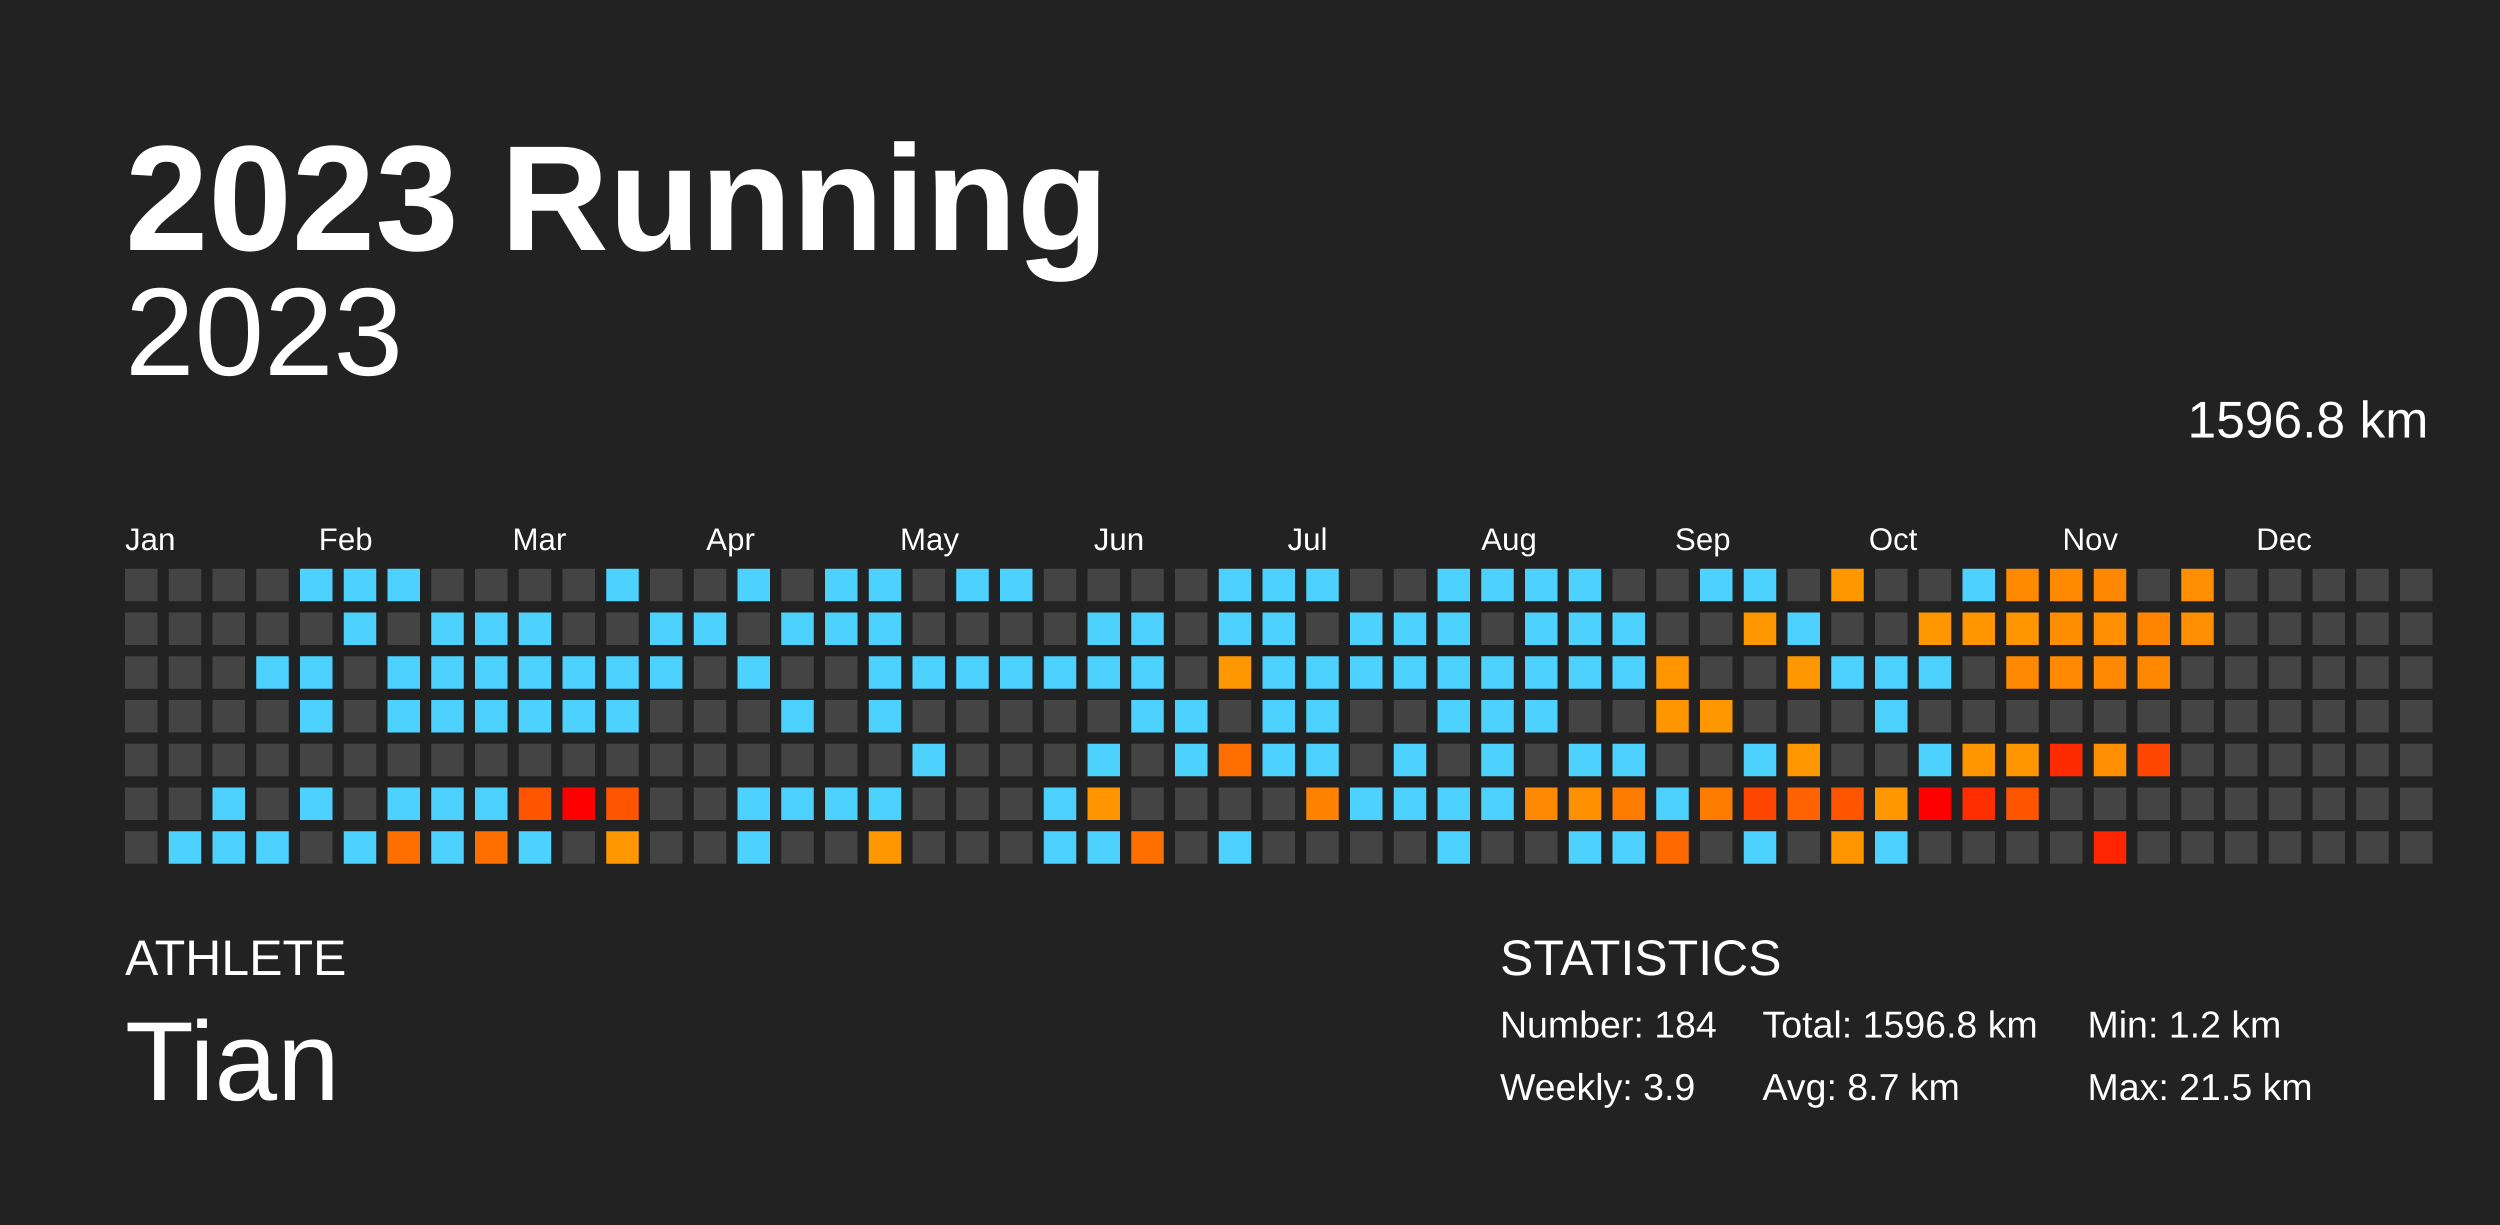
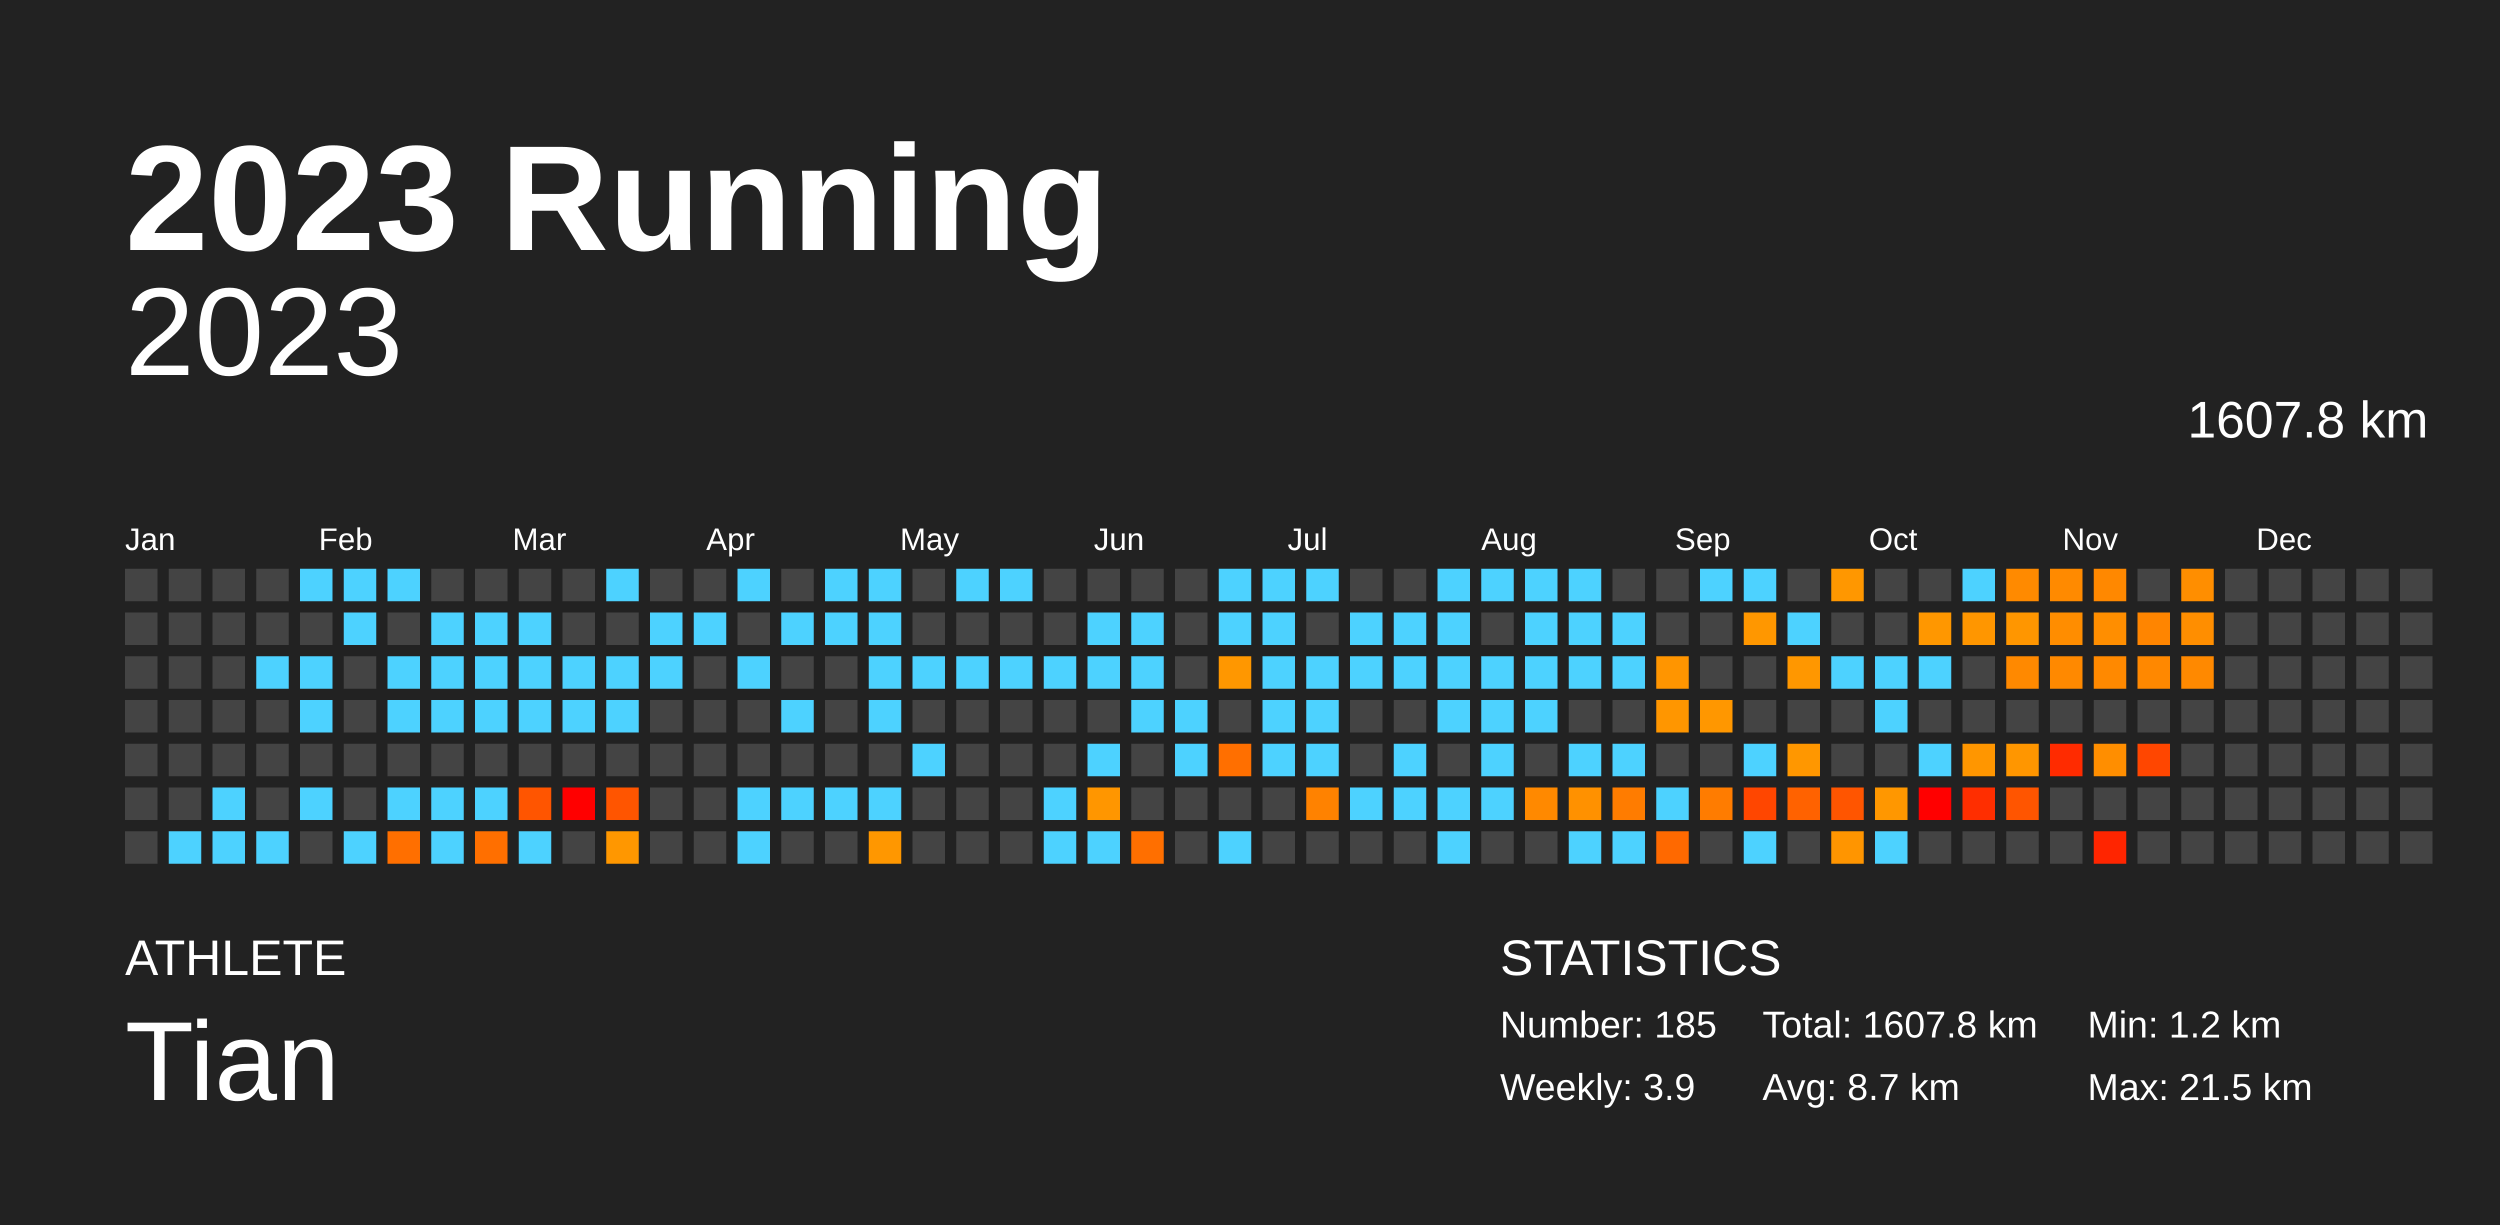
<svg xmlns="http://www.w3.org/2000/svg" baseProfile="full" height="98mm" version="1.1" viewBox="0,0,200,98" width="200mm">
  <defs />
  <rect fill="#222222" height="98" width="200" x="0" y="0" />
  <text fill="#FFFFFF" style="font-size:12px; font-family:Arial; font-weight:bold;" x="10" y="20">2023 Running</text>
  <text fill="#FFFFFF" style="font-size:4px; font-family:Arial" x="10" y="78">ATHLETE</text>
  <text fill="#FFFFFF" style="font-size:9px; font-family:Arial" x="10" y="88">Tian</text>
  <text fill="#FFFFFF" style="font-size:4px; font-family:Arial" x="120" y="78">STATISTICS</text>
-   <text fill="#FFFFFF" style="font-size:3px; font-family:Arial" x="120" y="83">Number: 184</text>
+   <text fill="#FFFFFF" style="font-size:3px; font-family:Arial" x="120" y="83">Number: 185</text>
  <text fill="#FFFFFF" style="font-size:3px; font-family:Arial" x="120" y="88">Weekly: 3.9</text>
-   <text fill="#FFFFFF" style="font-size:3px; font-family:Arial" x="141" y="83">Total: 1596.8 km</text>
+   <text fill="#FFFFFF" style="font-size:3px; font-family:Arial" x="141" y="83">Total: 1607.8 km</text>
  <text fill="#FFFFFF" style="font-size:3px; font-family:Arial" x="141" y="88">Avg: 8.7 km</text>
  <text fill="#FFFFFF" style="font-size:3px; font-family:Arial" x="167" y="83">Min: 1.2 km</text>
  <text fill="#FFFFFF" style="font-size:3px; font-family:Arial" x="167" y="88">Max: 21.5 km</text>
  <text alignment-baseline="hanging" fill="#FFFFFF" style="font-size:10.0px; font-family:Arial;" x="10" y="30">2023</text>
-   <text alignment-baseline="hanging" fill="#FFFFFF" style="font-size:4.125px; font-family:Arial;" x="175" y="35">1596.8 km</text>
+   <text alignment-baseline="hanging" fill="#FFFFFF" style="font-size:4.125px; font-family:Arial;" x="175" y="35">1607.8 km</text>
  <text fill="#FFFFFF" style="font-size:2.5px; font-family:Arial" x="10.0" y="44">Jan</text>
  <text fill="#FFFFFF" style="font-size:2.5px; font-family:Arial" x="25.5" y="44">Feb</text>
  <text fill="#FFFFFF" style="font-size:2.5px; font-family:Arial" x="41.0" y="44">Mar</text>
  <text fill="#FFFFFF" style="font-size:2.5px; font-family:Arial" x="56.5" y="44">Apr</text>
  <text fill="#FFFFFF" style="font-size:2.5px; font-family:Arial" x="72.0" y="44">May</text>
  <text fill="#FFFFFF" style="font-size:2.5px; font-family:Arial" x="87.5" y="44">Jun</text>
  <text fill="#FFFFFF" style="font-size:2.5px; font-family:Arial" x="103.0" y="44">Jul</text>
  <text fill="#FFFFFF" style="font-size:2.5px; font-family:Arial" x="118.5" y="44">Aug</text>
  <text fill="#FFFFFF" style="font-size:2.5px; font-family:Arial" x="134.0" y="44">Sep</text>
  <text fill="#FFFFFF" style="font-size:2.5px; font-family:Arial" x="149.5" y="44">Oct</text>
  <text fill="#FFFFFF" style="font-size:2.5px; font-family:Arial" x="165.0" y="44">Nov</text>
  <text fill="#FFFFFF" style="font-size:2.5px; font-family:Arial" x="180.5" y="44">Dec</text>
  <rect fill="#444444" height="2.6" width="2.6" x="10.0" y="45.5" />
  <rect fill="#444444" height="2.6" width="2.6" x="10.0" y="49.0" />
  <rect fill="#444444" height="2.6" width="2.6" x="10.0" y="52.5" />
  <rect fill="#444444" height="2.6" width="2.6" x="10.0" y="56.0" />
  <rect fill="#444444" height="2.6" width="2.6" x="10.0" y="59.5" />
  <rect fill="#444444" height="2.6" width="2.6" x="10.0" y="63.0" />
  <rect fill="#444444" height="2.6" width="2.6" x="10.0" y="66.5" />
  <rect fill="#444444" height="2.6" width="2.6" x="13.5" y="45.5" />
  <rect fill="#444444" height="2.6" width="2.6" x="13.5" y="49.0" />
  <rect fill="#444444" height="2.6" width="2.6" x="13.5" y="52.5" />
  <rect fill="#444444" height="2.6" width="2.6" x="13.5" y="56.0" />
  <rect fill="#444444" height="2.6" width="2.6" x="13.5" y="59.5" />
  <rect fill="#444444" height="2.6" width="2.6" x="13.5" y="63.0" />
  <rect fill="#4dd2ff" height="2.6" width="2.6" x="13.5" y="66.5" />
  <rect fill="#444444" height="2.6" width="2.6" x="17.0" y="45.5" />
  <rect fill="#444444" height="2.6" width="2.6" x="17.0" y="49.0" />
  <rect fill="#444444" height="2.6" width="2.6" x="17.0" y="52.5" />
  <rect fill="#444444" height="2.6" width="2.6" x="17.0" y="56.0" />
  <rect fill="#444444" height="2.6" width="2.6" x="17.0" y="59.5" />
  <rect fill="#4dd2ff" height="2.6" width="2.6" x="17.0" y="63.0" />
  <rect fill="#4dd2ff" height="2.6" width="2.6" x="17.0" y="66.5" />
  <rect fill="#444444" height="2.6" width="2.6" x="20.5" y="45.5" />
  <rect fill="#444444" height="2.6" width="2.6" x="20.5" y="49.0" />
  <rect fill="#4dd2ff" height="2.6" width="2.6" x="20.5" y="52.5" />
  <rect fill="#444444" height="2.6" width="2.6" x="20.5" y="56.0" />
  <rect fill="#444444" height="2.6" width="2.6" x="20.5" y="59.5" />
  <rect fill="#444444" height="2.6" width="2.6" x="20.5" y="63.0" />
  <rect fill="#4dd2ff" height="2.6" width="2.6" x="20.5" y="66.5" />
  <rect fill="#4dd2ff" height="2.6" width="2.6" x="24.0" y="45.5" />
  <rect fill="#444444" height="2.6" width="2.6" x="24.0" y="49.0" />
  <rect fill="#4dd2ff" height="2.6" width="2.6" x="24.0" y="52.5" />
  <rect fill="#4dd2ff" height="2.6" width="2.6" x="24.0" y="56.0" />
  <rect fill="#444444" height="2.6" width="2.6" x="24.0" y="59.5" />
  <rect fill="#4dd2ff" height="2.6" width="2.6" x="24.0" y="63.0" />
  <rect fill="#444444" height="2.6" width="2.6" x="24.0" y="66.5" />
  <rect fill="#4dd2ff" height="2.6" width="2.6" x="27.5" y="45.5" />
  <rect fill="#4dd2ff" height="2.6" width="2.6" x="27.5" y="49.0" />
  <rect fill="#444444" height="2.6" width="2.6" x="27.5" y="52.5" />
  <rect fill="#444444" height="2.6" width="2.6" x="27.5" y="56.0" />
  <rect fill="#444444" height="2.6" width="2.6" x="27.5" y="59.5" />
  <rect fill="#444444" height="2.6" width="2.6" x="27.5" y="63.0" />
  <rect fill="#4dd2ff" height="2.6" width="2.6" x="27.5" y="66.5" />
  <rect fill="#4dd2ff" height="2.6" width="2.6" x="31.0" y="45.5" />
  <rect fill="#444444" height="2.6" width="2.6" x="31.0" y="49.0" />
  <rect fill="#4dd2ff" height="2.6" width="2.6" x="31.0" y="52.5" />
  <rect fill="#4dd2ff" height="2.6" width="2.6" x="31.0" y="56.0" />
  <rect fill="#444444" height="2.6" width="2.6" x="31.0" y="59.5" />
  <rect fill="#4dd2ff" height="2.6" width="2.6" x="31.0" y="63.0" />
  <rect fill="#ff6f00" height="2.6" width="2.6" x="31.0" y="66.5" />
  <rect fill="#444444" height="2.6" width="2.6" x="34.5" y="45.5" />
  <rect fill="#4dd2ff" height="2.6" width="2.6" x="34.5" y="49.0" />
  <rect fill="#4dd2ff" height="2.6" width="2.6" x="34.5" y="52.5" />
  <rect fill="#4dd2ff" height="2.6" width="2.6" x="34.5" y="56.0" />
  <rect fill="#444444" height="2.6" width="2.6" x="34.5" y="59.5" />
  <rect fill="#4dd2ff" height="2.6" width="2.6" x="34.5" y="63.0" />
  <rect fill="#4dd2ff" height="2.6" width="2.6" x="34.5" y="66.5" />
  <rect fill="#444444" height="2.6" width="2.6" x="38.0" y="45.5" />
  <rect fill="#4dd2ff" height="2.6" width="2.6" x="38.0" y="49.0" />
  <rect fill="#4dd2ff" height="2.6" width="2.6" x="38.0" y="52.5" />
  <rect fill="#4dd2ff" height="2.6" width="2.6" x="38.0" y="56.0" />
  <rect fill="#444444" height="2.6" width="2.6" x="38.0" y="59.5" />
  <rect fill="#4dd2ff" height="2.6" width="2.6" x="38.0" y="63.0" />
  <rect fill="#ff6f00" height="2.6" width="2.6" x="38.0" y="66.5" />
  <rect fill="#444444" height="2.6" width="2.6" x="41.5" y="45.5" />
  <rect fill="#4dd2ff" height="2.6" width="2.6" x="41.5" y="49.0" />
  <rect fill="#4dd2ff" height="2.6" width="2.6" x="41.5" y="52.5" />
  <rect fill="#4dd2ff" height="2.6" width="2.6" x="41.5" y="56.0" />
  <rect fill="#444444" height="2.6" width="2.6" x="41.5" y="59.5" />
  <rect fill="#ff5500" height="2.6" width="2.6" x="41.5" y="63.0" />
  <rect fill="#4dd2ff" height="2.6" width="2.6" x="41.5" y="66.5" />
  <rect fill="#444444" height="2.6" width="2.6" x="45.0" y="45.5" />
  <rect fill="#444444" height="2.6" width="2.6" x="45.0" y="49.0" />
  <rect fill="#4dd2ff" height="2.6" width="2.6" x="45.0" y="52.5" />
  <rect fill="#4dd2ff" height="2.6" width="2.6" x="45.0" y="56.0" />
  <rect fill="#444444" height="2.6" width="2.6" x="45.0" y="59.5" />
  <rect fill="red" height="2.6" width="2.6" x="45.0" y="63.0" />
  <rect fill="#444444" height="2.6" width="2.6" x="45.0" y="66.5" />
  <rect fill="#4dd2ff" height="2.6" width="2.6" x="48.5" y="45.5" />
  <rect fill="#444444" height="2.6" width="2.6" x="48.5" y="49.0" />
  <rect fill="#4dd2ff" height="2.6" width="2.6" x="48.5" y="52.5" />
  <rect fill="#4dd2ff" height="2.6" width="2.6" x="48.5" y="56.0" />
  <rect fill="#444444" height="2.6" width="2.6" x="48.5" y="59.5" />
  <rect fill="#ff5500" height="2.6" width="2.6" x="48.5" y="63.0" />
  <rect fill="#ff9700" height="2.6" width="2.6" x="48.5" y="66.5" />
  <rect fill="#444444" height="2.6" width="2.6" x="52.0" y="45.5" />
  <rect fill="#4dd2ff" height="2.6" width="2.6" x="52.0" y="49.0" />
  <rect fill="#4dd2ff" height="2.6" width="2.6" x="52.0" y="52.5" />
  <rect fill="#444444" height="2.6" width="2.6" x="52.0" y="56.0" />
  <rect fill="#444444" height="2.6" width="2.6" x="52.0" y="59.5" />
  <rect fill="#444444" height="2.6" width="2.6" x="52.0" y="63.0" />
  <rect fill="#444444" height="2.6" width="2.6" x="52.0" y="66.5" />
  <rect fill="#444444" height="2.6" width="2.6" x="55.5" y="45.5" />
  <rect fill="#4dd2ff" height="2.6" width="2.6" x="55.5" y="49.0" />
  <rect fill="#444444" height="2.6" width="2.6" x="55.5" y="52.5" />
  <rect fill="#444444" height="2.6" width="2.6" x="55.5" y="56.0" />
  <rect fill="#444444" height="2.6" width="2.6" x="55.5" y="59.5" />
  <rect fill="#444444" height="2.6" width="2.6" x="55.5" y="63.0" />
  <rect fill="#444444" height="2.6" width="2.6" x="55.5" y="66.5" />
  <rect fill="#4dd2ff" height="2.6" width="2.6" x="59.0" y="45.5" />
  <rect fill="#444444" height="2.6" width="2.6" x="59.0" y="49.0" />
  <rect fill="#4dd2ff" height="2.6" width="2.6" x="59.0" y="52.5" />
  <rect fill="#444444" height="2.6" width="2.6" x="59.0" y="56.0" />
  <rect fill="#444444" height="2.6" width="2.6" x="59.0" y="59.5" />
  <rect fill="#4dd2ff" height="2.6" width="2.6" x="59.0" y="63.0" />
  <rect fill="#4dd2ff" height="2.6" width="2.6" x="59.0" y="66.5" />
  <rect fill="#444444" height="2.6" width="2.6" x="62.5" y="45.5" />
  <rect fill="#4dd2ff" height="2.6" width="2.6" x="62.5" y="49.0" />
  <rect fill="#444444" height="2.6" width="2.6" x="62.5" y="52.5" />
  <rect fill="#4dd2ff" height="2.6" width="2.6" x="62.5" y="56.0" />
  <rect fill="#444444" height="2.6" width="2.6" x="62.5" y="59.5" />
  <rect fill="#4dd2ff" height="2.6" width="2.6" x="62.5" y="63.0" />
  <rect fill="#444444" height="2.6" width="2.6" x="62.5" y="66.5" />
  <rect fill="#4dd2ff" height="2.6" width="2.6" x="66.0" y="45.5" />
  <rect fill="#4dd2ff" height="2.6" width="2.6" x="66.0" y="49.0" />
  <rect fill="#444444" height="2.6" width="2.6" x="66.0" y="52.5" />
  <rect fill="#444444" height="2.6" width="2.6" x="66.0" y="56.0" />
  <rect fill="#444444" height="2.6" width="2.6" x="66.0" y="59.5" />
  <rect fill="#4dd2ff" height="2.6" width="2.6" x="66.0" y="63.0" />
  <rect fill="#444444" height="2.6" width="2.6" x="66.0" y="66.5" />
  <rect fill="#4dd2ff" height="2.6" width="2.6" x="69.5" y="45.5" />
  <rect fill="#4dd2ff" height="2.6" width="2.6" x="69.5" y="49.0" />
  <rect fill="#4dd2ff" height="2.6" width="2.6" x="69.5" y="52.5" />
  <rect fill="#4dd2ff" height="2.6" width="2.6" x="69.5" y="56.0" />
  <rect fill="#444444" height="2.6" width="2.6" x="69.5" y="59.5" />
  <rect fill="#4dd2ff" height="2.6" width="2.6" x="69.5" y="63.0" />
  <rect fill="#ff9700" height="2.6" width="2.6" x="69.5" y="66.5" />
  <rect fill="#444444" height="2.6" width="2.6" x="73.0" y="45.5" />
  <rect fill="#444444" height="2.6" width="2.6" x="73.0" y="49.0" />
  <rect fill="#4dd2ff" height="2.6" width="2.6" x="73.0" y="52.5" />
  <rect fill="#444444" height="2.6" width="2.6" x="73.0" y="56.0" />
  <rect fill="#4dd2ff" height="2.6" width="2.6" x="73.0" y="59.5" />
  <rect fill="#444444" height="2.6" width="2.6" x="73.0" y="63.0" />
  <rect fill="#444444" height="2.6" width="2.6" x="73.0" y="66.5" />
  <rect fill="#4dd2ff" height="2.6" width="2.6" x="76.5" y="45.5" />
  <rect fill="#444444" height="2.6" width="2.6" x="76.5" y="49.0" />
  <rect fill="#4dd2ff" height="2.6" width="2.6" x="76.5" y="52.5" />
  <rect fill="#444444" height="2.6" width="2.6" x="76.5" y="56.0" />
  <rect fill="#444444" height="2.6" width="2.6" x="76.5" y="59.5" />
  <rect fill="#444444" height="2.6" width="2.6" x="76.5" y="63.0" />
  <rect fill="#444444" height="2.6" width="2.6" x="76.5" y="66.5" />
  <rect fill="#4dd2ff" height="2.6" width="2.6" x="80.0" y="45.5" />
  <rect fill="#444444" height="2.6" width="2.6" x="80.0" y="49.0" />
  <rect fill="#4dd2ff" height="2.6" width="2.6" x="80.0" y="52.5" />
  <rect fill="#444444" height="2.6" width="2.6" x="80.0" y="56.0" />
  <rect fill="#444444" height="2.6" width="2.6" x="80.0" y="59.5" />
  <rect fill="#444444" height="2.6" width="2.6" x="80.0" y="63.0" />
  <rect fill="#444444" height="2.6" width="2.6" x="80.0" y="66.5" />
  <rect fill="#444444" height="2.6" width="2.6" x="83.5" y="45.5" />
  <rect fill="#444444" height="2.6" width="2.6" x="83.5" y="49.0" />
  <rect fill="#4dd2ff" height="2.6" width="2.6" x="83.5" y="52.5" />
  <rect fill="#444444" height="2.6" width="2.6" x="83.5" y="56.0" />
  <rect fill="#444444" height="2.6" width="2.6" x="83.5" y="59.5" />
  <rect fill="#4dd2ff" height="2.6" width="2.6" x="83.5" y="63.0" />
  <rect fill="#4dd2ff" height="2.6" width="2.6" x="83.5" y="66.5" />
  <rect fill="#444444" height="2.6" width="2.6" x="87.0" y="45.5" />
  <rect fill="#4dd2ff" height="2.6" width="2.6" x="87.0" y="49.0" />
  <rect fill="#4dd2ff" height="2.6" width="2.6" x="87.0" y="52.5" />
  <rect fill="#444444" height="2.6" width="2.6" x="87.0" y="56.0" />
  <rect fill="#4dd2ff" height="2.6" width="2.6" x="87.0" y="59.5" />
  <rect fill="#ff9600" height="2.6" width="2.6" x="87.0" y="63.0" />
  <rect fill="#4dd2ff" height="2.6" width="2.6" x="87.0" y="66.5" />
  <rect fill="#444444" height="2.6" width="2.6" x="90.5" y="45.5" />
  <rect fill="#4dd2ff" height="2.6" width="2.6" x="90.5" y="49.0" />
  <rect fill="#4dd2ff" height="2.6" width="2.6" x="90.5" y="52.5" />
  <rect fill="#4dd2ff" height="2.6" width="2.6" x="90.5" y="56.0" />
  <rect fill="#444444" height="2.6" width="2.6" x="90.5" y="59.5" />
  <rect fill="#444444" height="2.6" width="2.6" x="90.5" y="63.0" />
  <rect fill="#ff6f00" height="2.6" width="2.6" x="90.5" y="66.5" />
  <rect fill="#444444" height="2.6" width="2.6" x="94.0" y="45.5" />
  <rect fill="#444444" height="2.6" width="2.6" x="94.0" y="49.0" />
  <rect fill="#444444" height="2.6" width="2.6" x="94.0" y="52.5" />
  <rect fill="#4dd2ff" height="2.6" width="2.6" x="94.0" y="56.0" />
  <rect fill="#4dd2ff" height="2.6" width="2.6" x="94.0" y="59.5" />
  <rect fill="#444444" height="2.6" width="2.6" x="94.0" y="63.0" />
  <rect fill="#444444" height="2.6" width="2.6" x="94.0" y="66.5" />
  <rect fill="#4dd2ff" height="2.6" width="2.6" x="97.5" y="45.5" />
  <rect fill="#4dd2ff" height="2.6" width="2.6" x="97.5" y="49.0" />
  <rect fill="#ff9700" height="2.6" width="2.6" x="97.5" y="52.5" />
  <rect fill="#444444" height="2.6" width="2.6" x="97.5" y="56.0" />
  <rect fill="#ff6f00" height="2.6" width="2.6" x="97.5" y="59.5" />
  <rect fill="#444444" height="2.6" width="2.6" x="97.5" y="63.0" />
  <rect fill="#4dd2ff" height="2.6" width="2.6" x="97.5" y="66.5" />
  <rect fill="#4dd2ff" height="2.6" width="2.6" x="101.0" y="45.5" />
  <rect fill="#4dd2ff" height="2.6" width="2.6" x="101.0" y="49.0" />
  <rect fill="#4dd2ff" height="2.6" width="2.6" x="101.0" y="52.5" />
  <rect fill="#4dd2ff" height="2.6" width="2.6" x="101.0" y="56.0" />
  <rect fill="#4dd2ff" height="2.6" width="2.6" x="101.0" y="59.5" />
  <rect fill="#444444" height="2.6" width="2.6" x="101.0" y="63.0" />
  <rect fill="#444444" height="2.6" width="2.6" x="101.0" y="66.5" />
  <rect fill="#4dd2ff" height="2.6" width="2.6" x="104.5" y="45.5" />
  <rect fill="#444444" height="2.6" width="2.6" x="104.5" y="49.0" />
  <rect fill="#4dd2ff" height="2.6" width="2.6" x="104.5" y="52.5" />
  <rect fill="#4dd2ff" height="2.6" width="2.6" x="104.5" y="56.0" />
  <rect fill="#4dd2ff" height="2.6" width="2.6" x="104.5" y="59.5" />
  <rect fill="#ff8200" height="2.6" width="2.6" x="104.5" y="63.0" />
  <rect fill="#444444" height="2.6" width="2.6" x="104.5" y="66.5" />
  <rect fill="#444444" height="2.6" width="2.6" x="108.0" y="45.5" />
  <rect fill="#4dd2ff" height="2.6" width="2.6" x="108.0" y="49.0" />
  <rect fill="#4dd2ff" height="2.6" width="2.6" x="108.0" y="52.5" />
  <rect fill="#444444" height="2.6" width="2.6" x="108.0" y="56.0" />
  <rect fill="#444444" height="2.6" width="2.6" x="108.0" y="59.5" />
  <rect fill="#4dd2ff" height="2.6" width="2.6" x="108.0" y="63.0" />
  <rect fill="#444444" height="2.6" width="2.6" x="108.0" y="66.5" />
  <rect fill="#444444" height="2.6" width="2.6" x="111.5" y="45.5" />
  <rect fill="#4dd2ff" height="2.6" width="2.6" x="111.5" y="49.0" />
  <rect fill="#4dd2ff" height="2.6" width="2.6" x="111.5" y="52.5" />
  <rect fill="#444444" height="2.6" width="2.6" x="111.5" y="56.0" />
  <rect fill="#4dd2ff" height="2.6" width="2.6" x="111.5" y="59.5" />
  <rect fill="#4dd2ff" height="2.6" width="2.6" x="111.5" y="63.0" />
  <rect fill="#444444" height="2.6" width="2.6" x="111.5" y="66.5" />
  <rect fill="#4dd2ff" height="2.6" width="2.6" x="115.0" y="45.5" />
  <rect fill="#4dd2ff" height="2.6" width="2.6" x="115.0" y="49.0" />
  <rect fill="#4dd2ff" height="2.6" width="2.6" x="115.0" y="52.5" />
  <rect fill="#4dd2ff" height="2.6" width="2.6" x="115.0" y="56.0" />
  <rect fill="#444444" height="2.6" width="2.6" x="115.0" y="59.5" />
  <rect fill="#4dd2ff" height="2.6" width="2.6" x="115.0" y="63.0" />
  <rect fill="#4dd2ff" height="2.6" width="2.6" x="115.0" y="66.5" />
  <rect fill="#4dd2ff" height="2.6" width="2.6" x="118.5" y="45.5" />
  <rect fill="#444444" height="2.6" width="2.6" x="118.5" y="49.0" />
  <rect fill="#4dd2ff" height="2.6" width="2.6" x="118.5" y="52.5" />
  <rect fill="#4dd2ff" height="2.6" width="2.6" x="118.5" y="56.0" />
  <rect fill="#4dd2ff" height="2.6" width="2.6" x="118.5" y="59.5" />
  <rect fill="#4dd2ff" height="2.6" width="2.6" x="118.5" y="63.0" />
  <rect fill="#444444" height="2.6" width="2.6" x="118.5" y="66.5" />
  <rect fill="#4dd2ff" height="2.6" width="2.6" x="122.0" y="45.5" />
  <rect fill="#4dd2ff" height="2.6" width="2.6" x="122.0" y="49.0" />
  <rect fill="#4dd2ff" height="2.6" width="2.6" x="122.0" y="52.5" />
  <rect fill="#4dd2ff" height="2.6" width="2.6" x="122.0" y="56.0" />
  <rect fill="#444444" height="2.6" width="2.6" x="122.0" y="59.5" />
  <rect fill="#ff8900" height="2.6" width="2.6" x="122.0" y="63.0" />
  <rect fill="#444444" height="2.6" width="2.6" x="122.0" y="66.5" />
  <rect fill="#4dd2ff" height="2.6" width="2.6" x="125.5" y="45.5" />
  <rect fill="#4dd2ff" height="2.6" width="2.6" x="125.5" y="49.0" />
  <rect fill="#4dd2ff" height="2.6" width="2.6" x="125.5" y="52.5" />
  <rect fill="#444444" height="2.6" width="2.6" x="125.5" y="56.0" />
  <rect fill="#4dd2ff" height="2.6" width="2.6" x="125.5" y="59.5" />
  <rect fill="#ff9100" height="2.6" width="2.6" x="125.5" y="63.0" />
  <rect fill="#4dd2ff" height="2.6" width="2.6" x="125.5" y="66.5" />
  <rect fill="#444444" height="2.6" width="2.6" x="129.0" y="45.5" />
  <rect fill="#4dd2ff" height="2.6" width="2.6" x="129.0" y="49.0" />
  <rect fill="#4dd2ff" height="2.6" width="2.6" x="129.0" y="52.5" />
  <rect fill="#444444" height="2.6" width="2.6" x="129.0" y="56.0" />
  <rect fill="#4dd2ff" height="2.6" width="2.6" x="129.0" y="59.5" />
  <rect fill="#ff7c00" height="2.6" width="2.6" x="129.0" y="63.0" />
  <rect fill="#4dd2ff" height="2.6" width="2.6" x="129.0" y="66.5" />
  <rect fill="#444444" height="2.6" width="2.6" x="132.5" y="45.5" />
  <rect fill="#444444" height="2.6" width="2.6" x="132.5" y="49.0" />
  <rect fill="#ff9500" height="2.6" width="2.6" x="132.5" y="52.5" />
  <rect fill="#ff9600" height="2.6" width="2.6" x="132.5" y="56.0" />
  <rect fill="#444444" height="2.6" width="2.6" x="132.5" y="59.5" />
  <rect fill="#4dd2ff" height="2.6" width="2.6" x="132.5" y="63.0" />
  <rect fill="#ff6900" height="2.6" width="2.6" x="132.5" y="66.5" />
  <rect fill="#4dd2ff" height="2.6" width="2.6" x="136.0" y="45.5" />
  <rect fill="#444444" height="2.6" width="2.6" x="136.0" y="49.0" />
  <rect fill="#444444" height="2.6" width="2.6" x="136.0" y="52.5" />
  <rect fill="#ff9700" height="2.6" width="2.6" x="136.0" y="56.0" />
  <rect fill="#444444" height="2.6" width="2.6" x="136.0" y="59.5" />
  <rect fill="#ff7c00" height="2.6" width="2.6" x="136.0" y="63.0" />
  <rect fill="#444444" height="2.6" width="2.6" x="136.0" y="66.5" />
  <rect fill="#4dd2ff" height="2.6" width="2.6" x="139.5" y="45.5" />
  <rect fill="#ff9700" height="2.6" width="2.6" x="139.5" y="49.0" />
  <rect fill="#444444" height="2.6" width="2.6" x="139.5" y="52.5" />
  <rect fill="#444444" height="2.6" width="2.6" x="139.5" y="56.0" />
  <rect fill="#4dd2ff" height="2.6" width="2.6" x="139.5" y="59.5" />
  <rect fill="#ff4600" height="2.6" width="2.6" x="139.5" y="63.0" />
  <rect fill="#4dd2ff" height="2.6" width="2.6" x="139.5" y="66.5" />
  <rect fill="#444444" height="2.6" width="2.6" x="143.0" y="45.5" />
  <rect fill="#4dd2ff" height="2.6" width="2.6" x="143.0" y="49.0" />
  <rect fill="#ff9700" height="2.6" width="2.6" x="143.0" y="52.5" />
  <rect fill="#444444" height="2.6" width="2.6" x="143.0" y="56.0" />
  <rect fill="#ff9700" height="2.6" width="2.6" x="143.0" y="59.5" />
  <rect fill="#ff6200" height="2.6" width="2.6" x="143.0" y="63.0" />
  <rect fill="#444444" height="2.6" width="2.6" x="143.0" y="66.5" />
  <rect fill="#ff9700" height="2.6" width="2.6" x="146.5" y="45.5" />
  <rect fill="#444444" height="2.6" width="2.6" x="146.5" y="49.0" />
  <rect fill="#4dd2ff" height="2.6" width="2.6" x="146.5" y="52.5" />
  <rect fill="#444444" height="2.6" width="2.6" x="146.5" y="56.0" />
  <rect fill="#444444" height="2.6" width="2.6" x="146.5" y="59.5" />
  <rect fill="#ff5500" height="2.6" width="2.6" x="146.5" y="63.0" />
  <rect fill="#ff9500" height="2.6" width="2.6" x="146.5" y="66.5" />
  <rect fill="#444444" height="2.6" width="2.6" x="150.0" y="45.5" />
  <rect fill="#444444" height="2.6" width="2.6" x="150.0" y="49.0" />
  <rect fill="#4dd2ff" height="2.6" width="2.6" x="150.0" y="52.5" />
  <rect fill="#4dd2ff" height="2.6" width="2.6" x="150.0" y="56.0" />
  <rect fill="#444444" height="2.6" width="2.6" x="150.0" y="59.5" />
  <rect fill="#ff9700" height="2.6" width="2.6" x="150.0" y="63.0" />
  <rect fill="#4dd2ff" height="2.6" width="2.6" x="150.0" y="66.5" />
  <rect fill="#444444" height="2.6" width="2.6" x="153.5" y="45.5" />
  <rect fill="#ff9700" height="2.6" width="2.6" x="153.5" y="49.0" />
  <rect fill="#4dd2ff" height="2.6" width="2.6" x="153.5" y="52.5" />
  <rect fill="#444444" height="2.6" width="2.6" x="153.5" y="56.0" />
  <rect fill="#4dd2ff" height="2.6" width="2.6" x="153.5" y="59.5" />
  <rect fill="red" height="2.6" width="2.6" x="153.5" y="63.0" />
  <rect fill="#444444" height="2.6" width="2.6" x="153.5" y="66.5" />
  <rect fill="#4dd2ff" height="2.6" width="2.6" x="157.0" y="45.5" />
  <rect fill="#ff9600" height="2.6" width="2.6" x="157.0" y="49.0" />
  <rect fill="#444444" height="2.6" width="2.6" x="157.0" y="52.5" />
  <rect fill="#444444" height="2.6" width="2.6" x="157.0" y="56.0" />
  <rect fill="#ff9600" height="2.6" width="2.6" x="157.0" y="59.5" />
  <rect fill="#ff2e00" height="2.6" width="2.6" x="157.0" y="63.0" />
  <rect fill="#444444" height="2.6" width="2.6" x="157.0" y="66.5" />
  <rect fill="#ff8a00" height="2.6" width="2.6" x="160.5" y="45.5" />
  <rect fill="#ff9600" height="2.6" width="2.6" x="160.5" y="49.0" />
  <rect fill="#ff8900" height="2.6" width="2.6" x="160.5" y="52.5" />
  <rect fill="#444444" height="2.6" width="2.6" x="160.5" y="56.0" />
  <rect fill="#ff9600" height="2.6" width="2.6" x="160.5" y="59.5" />
  <rect fill="#ff5500" height="2.6" width="2.6" x="160.5" y="63.0" />
  <rect fill="#444444" height="2.6" width="2.6" x="160.5" y="66.5" />
  <rect fill="#ff8a00" height="2.6" width="2.6" x="164.0" y="45.5" />
  <rect fill="#ff8d00" height="2.6" width="2.6" x="164.0" y="49.0" />
  <rect fill="#ff8900" height="2.6" width="2.6" x="164.0" y="52.5" />
  <rect fill="#444444" height="2.6" width="2.6" x="164.0" y="56.0" />
  <rect fill="#ff2b00" height="2.6" width="2.6" x="164.0" y="59.5" />
  <rect fill="#444444" height="2.6" width="2.6" x="164.0" y="63.0" />
  <rect fill="#444444" height="2.6" width="2.6" x="164.0" y="66.5" />
  <rect fill="#ff8800" height="2.6" width="2.6" x="167.5" y="45.5" />
  <rect fill="#ff8e00" height="2.6" width="2.6" x="167.5" y="49.0" />
  <rect fill="#ff8900" height="2.6" width="2.6" x="167.5" y="52.5" />
  <rect fill="#444444" height="2.6" width="2.6" x="167.5" y="56.0" />
  <rect fill="#ff8e00" height="2.6" width="2.6" x="167.5" y="59.5" />
  <rect fill="#444444" height="2.6" width="2.6" x="167.5" y="63.0" />
  <rect fill="#ff2500" height="2.6" width="2.6" x="167.5" y="66.5" />
  <rect fill="#444444" height="2.6" width="2.6" x="171.0" y="45.5" />
  <rect fill="#ff8500" height="2.6" width="2.6" x="171.0" y="49.0" />
  <rect fill="#ff8800" height="2.6" width="2.6" x="171.0" y="52.5" />
  <rect fill="#444444" height="2.6" width="2.6" x="171.0" y="56.0" />
  <rect fill="#ff4600" height="2.6" width="2.6" x="171.0" y="59.5" />
  <rect fill="#444444" height="2.6" width="2.6" x="171.0" y="63.0" />
  <rect fill="#444444" height="2.6" width="2.6" x="171.0" y="66.5" />
  <rect fill="#ff8e00" height="2.6" width="2.6" x="174.5" y="45.5" />
  <rect fill="#ff8e00" height="2.6" width="2.6" x="174.5" y="49.0" />
-   <rect fill="#444444" height="2.6" width="2.6" x="174.5" y="52.5" />
+   <rect fill="#ff8900" height="2.6" width="2.6" x="174.5" y="52.5" />
  <rect fill="#444444" height="2.6" width="2.6" x="174.5" y="56.0" />
  <rect fill="#444444" height="2.6" width="2.6" x="174.5" y="59.5" />
  <rect fill="#444444" height="2.6" width="2.6" x="174.5" y="63.0" />
  <rect fill="#444444" height="2.6" width="2.6" x="174.5" y="66.5" />
  <rect fill="#444444" height="2.6" width="2.6" x="178.0" y="45.5" />
  <rect fill="#444444" height="2.6" width="2.6" x="178.0" y="49.0" />
  <rect fill="#444444" height="2.6" width="2.6" x="178.0" y="52.5" />
  <rect fill="#444444" height="2.6" width="2.6" x="178.0" y="56.0" />
  <rect fill="#444444" height="2.6" width="2.6" x="178.0" y="59.5" />
  <rect fill="#444444" height="2.6" width="2.6" x="178.0" y="63.0" />
  <rect fill="#444444" height="2.6" width="2.6" x="178.0" y="66.5" />
  <rect fill="#444444" height="2.6" width="2.6" x="181.5" y="45.5" />
  <rect fill="#444444" height="2.6" width="2.6" x="181.5" y="49.0" />
  <rect fill="#444444" height="2.6" width="2.6" x="181.5" y="52.5" />
  <rect fill="#444444" height="2.6" width="2.6" x="181.5" y="56.0" />
  <rect fill="#444444" height="2.6" width="2.6" x="181.5" y="59.5" />
  <rect fill="#444444" height="2.6" width="2.6" x="181.5" y="63.0" />
  <rect fill="#444444" height="2.6" width="2.6" x="181.5" y="66.5" />
  <rect fill="#444444" height="2.6" width="2.6" x="185.0" y="45.5" />
  <rect fill="#444444" height="2.6" width="2.6" x="185.0" y="49.0" />
  <rect fill="#444444" height="2.6" width="2.6" x="185.0" y="52.5" />
  <rect fill="#444444" height="2.6" width="2.6" x="185.0" y="56.0" />
  <rect fill="#444444" height="2.6" width="2.6" x="185.0" y="59.5" />
  <rect fill="#444444" height="2.6" width="2.6" x="185.0" y="63.0" />
  <rect fill="#444444" height="2.6" width="2.6" x="185.0" y="66.5" />
  <rect fill="#444444" height="2.6" width="2.6" x="188.5" y="45.5" />
  <rect fill="#444444" height="2.6" width="2.6" x="188.5" y="49.0" />
  <rect fill="#444444" height="2.6" width="2.6" x="188.5" y="52.5" />
  <rect fill="#444444" height="2.6" width="2.6" x="188.5" y="56.0" />
  <rect fill="#444444" height="2.6" width="2.6" x="188.5" y="59.5" />
  <rect fill="#444444" height="2.6" width="2.6" x="188.5" y="63.0" />
  <rect fill="#444444" height="2.6" width="2.6" x="188.5" y="66.5" />
  <rect fill="#444444" height="2.6" width="2.6" x="192.0" y="45.5" />
  <rect fill="#444444" height="2.6" width="2.6" x="192.0" y="49.0" />
  <rect fill="#444444" height="2.6" width="2.6" x="192.0" y="52.5" />
  <rect fill="#444444" height="2.6" width="2.6" x="192.0" y="56.0" />
  <rect fill="#444444" height="2.6" width="2.6" x="192.0" y="59.5" />
  <rect fill="#444444" height="2.6" width="2.6" x="192.0" y="63.0" />
  <rect fill="#444444" height="2.6" width="2.6" x="192.0" y="66.5" />
</svg>
